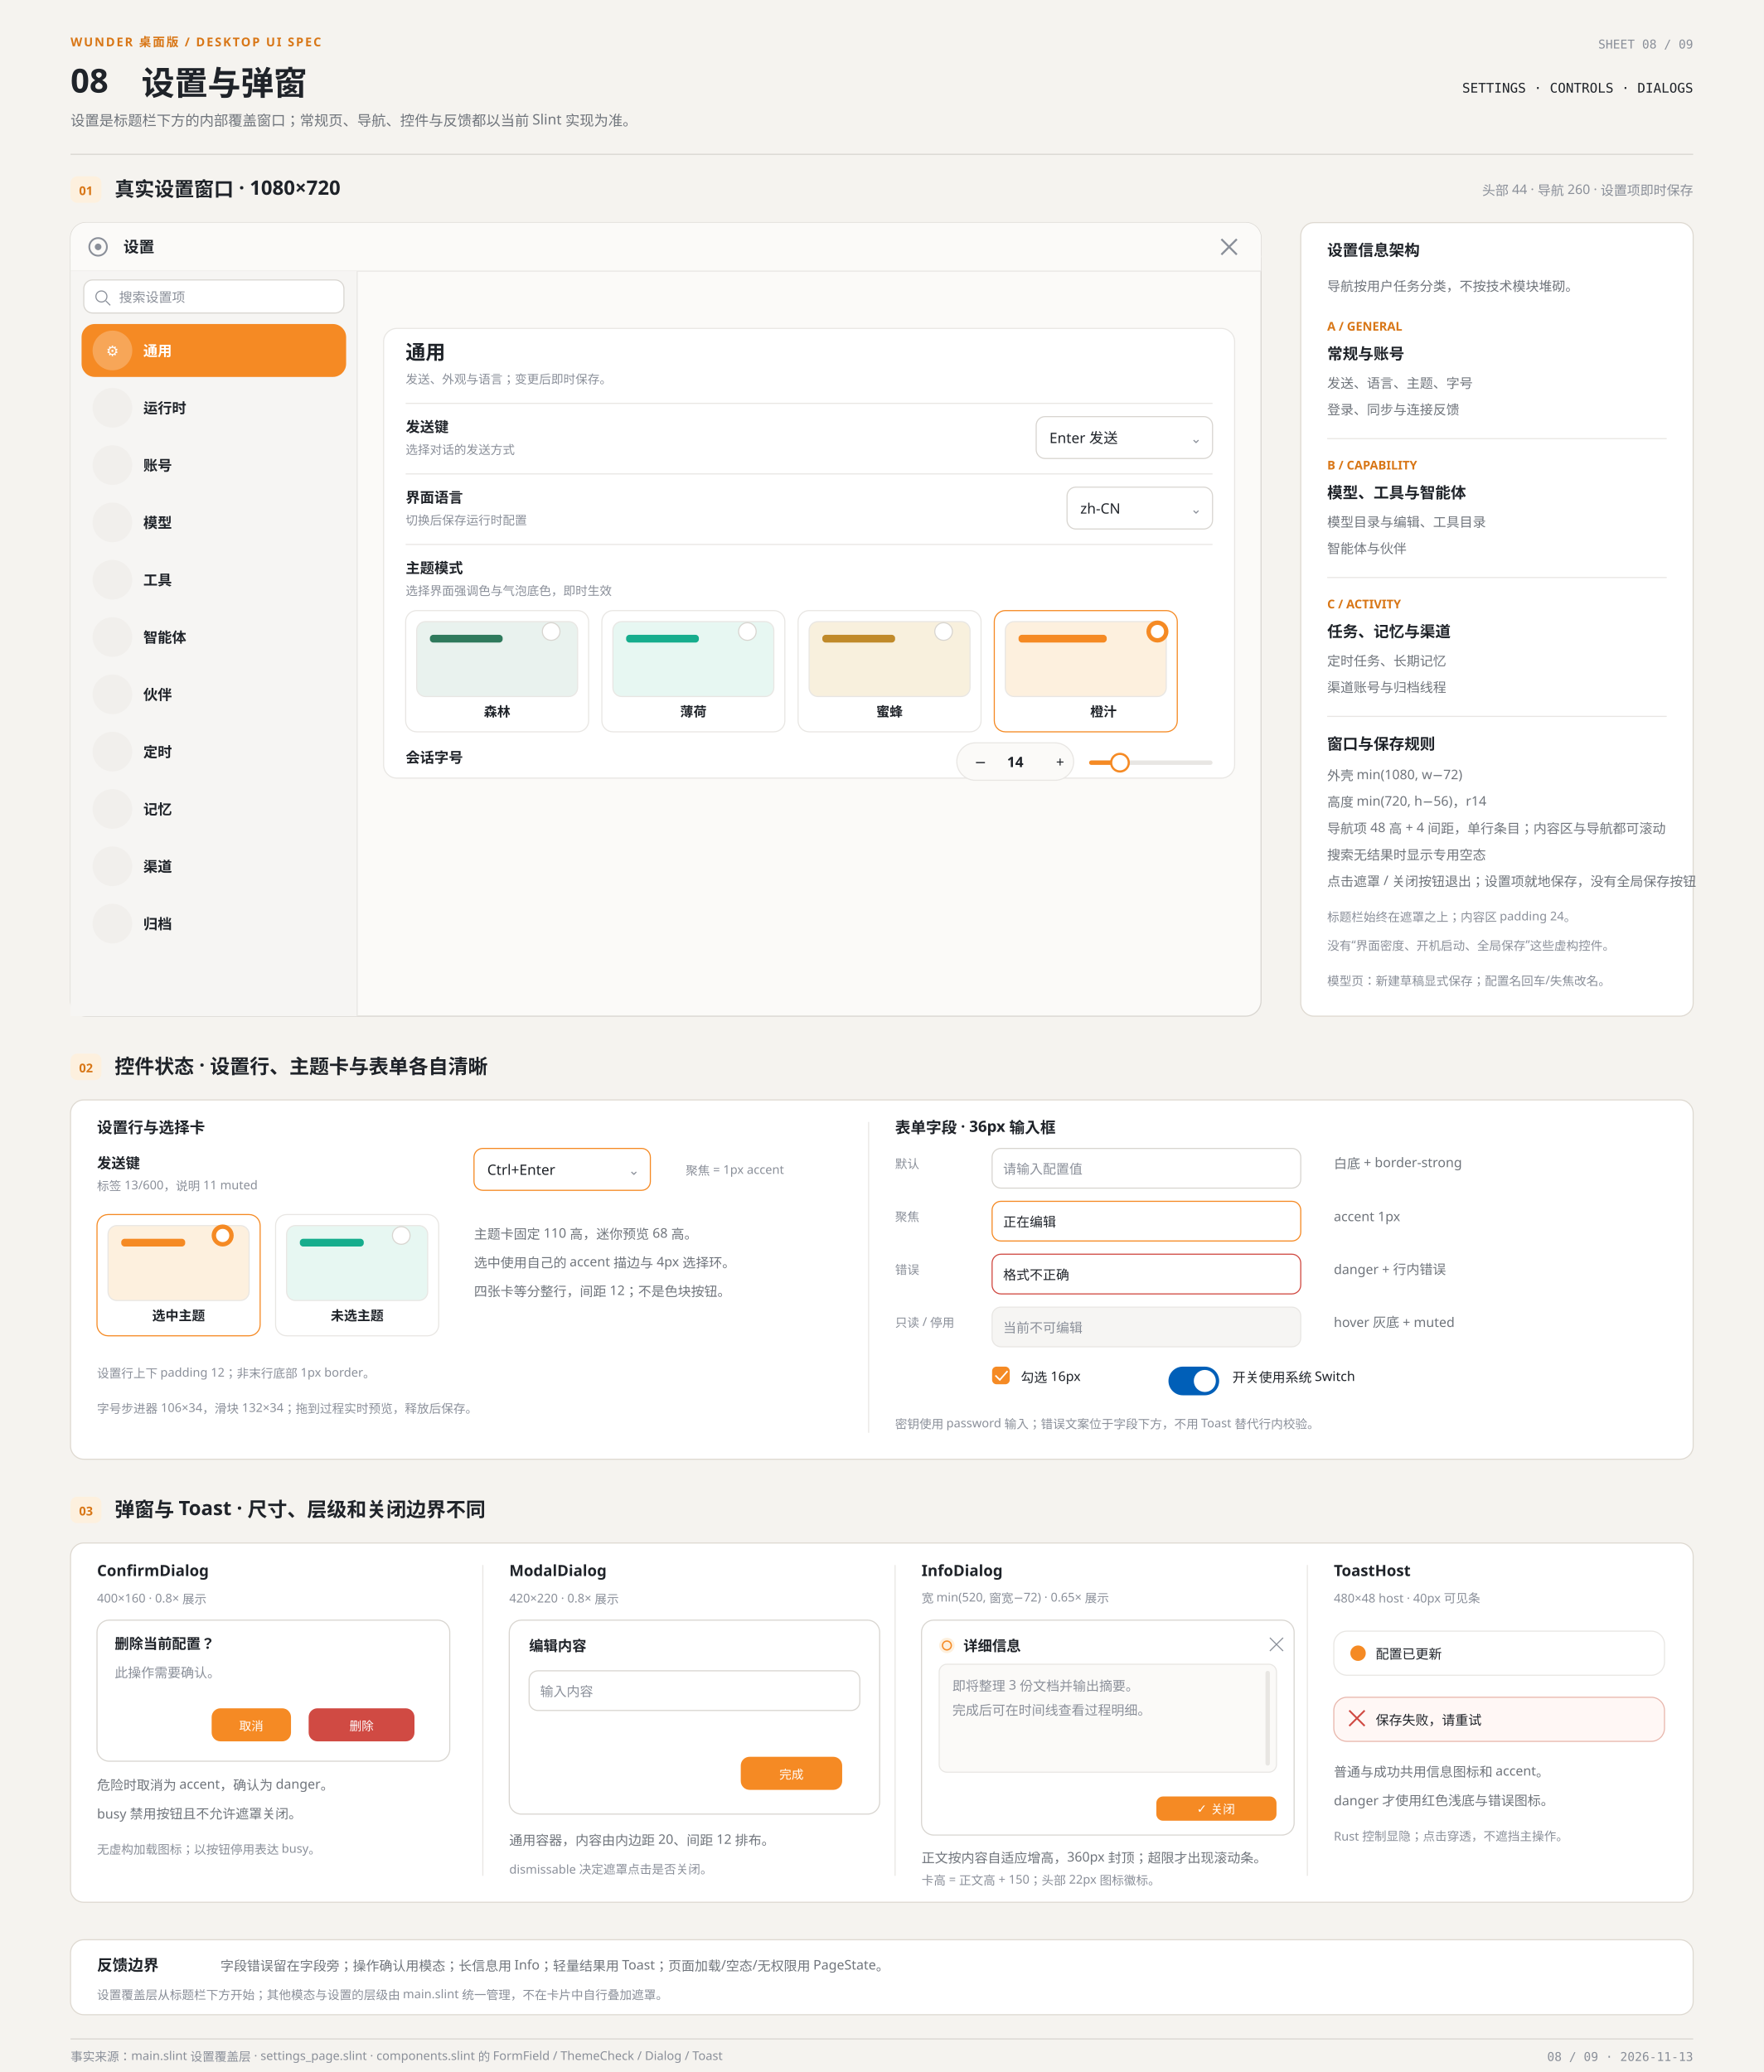
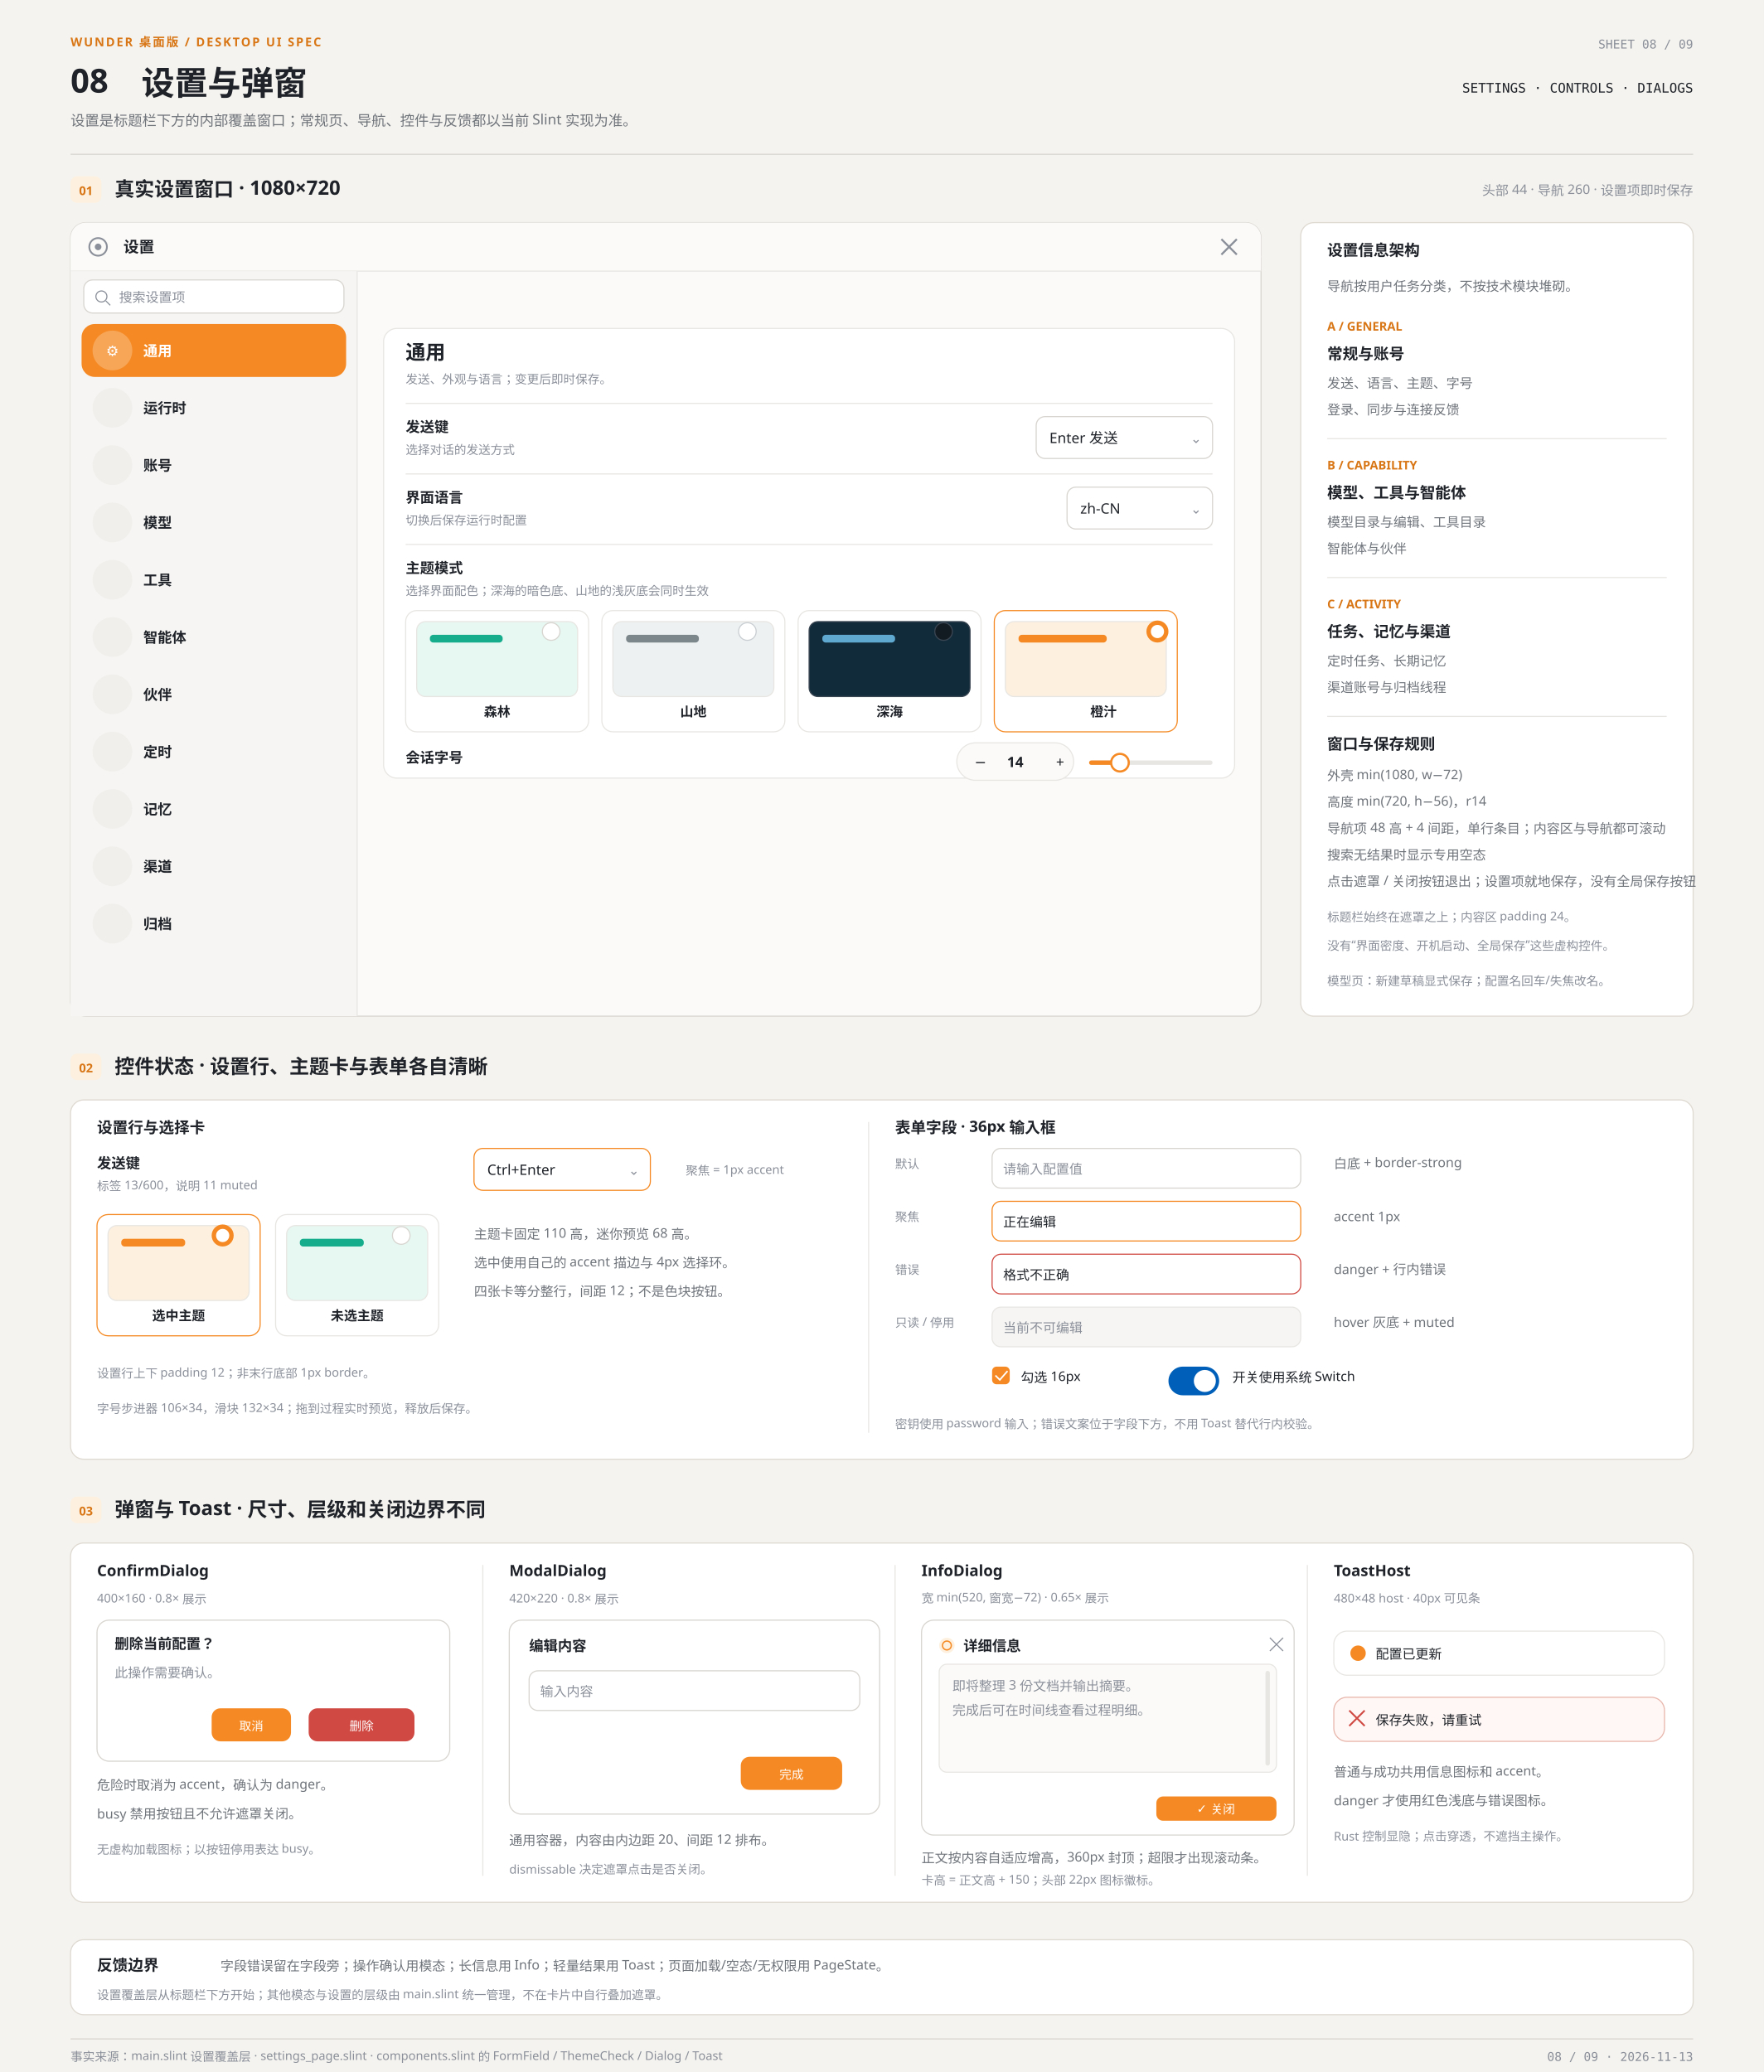
<svg xmlns="http://www.w3.org/2000/svg" width="1600" height="1880" viewBox="0 0 1600 1880" role="img" aria-label="wunder 桌面版 桌面端设置控件与弹窗规范">
  <style>svg{font-family:'Microsoft YaHei UI','Microsoft YaHei','PingFang SC','Noto Sans SC',sans-serif;fill:#1F2329}.mono{font-family:Consolas,monospace}.h1{font-size:30px;font-weight:700}.sub{font-size:13px;fill:#6F747B}.kicker{font-size:11px;font-weight:700;letter-spacing:1.4px;fill:#D87616}.sect{font-size:18px;font-weight:700}.sect-note{font-size:12px;fill:#8A8F99}.card{fill:#FFF;stroke:#DED9D1}.card-t{font-size:14px;font-weight:700}.note{font-size:12px;fill:#6F747B}.tiny{font-size:11px;fill:#8A8F99}.chip{font-size:11px;font-weight:700;fill:#D87616}.ui14{font-size:14px}.ui13{font-size:13px}.ui12{font-size:12px}.ui11{font-size:11px}.muted{fill:#8A8F99}.secondary{fill:#3D3D3D}</style>
  <rect width="1600" height="1880" fill="#F5F3EF" />
  <g id="header">
    <text x="64" y="42" class="kicker">WUNDER 桌面版 / DESKTOP UI SPEC</text>
    <text x="64" y="84" class="h1">08　设置与弹窗</text>
    <text x="64" y="114" class="sub">设置是标题栏下方的内部覆盖窗口；常规页、导航、控件与反馈都以当前 Slint 实现为准。</text>
    <text x="1536" y="44" text-anchor="end" class="mono tiny">SHEET 08 / 09</text>
    <text x="1536" y="84" text-anchor="end" class="mono ui12">SETTINGS · CONTROLS · DIALOGS</text>
    <line x1="64" y1="140" x2="1536" y2="140" stroke="#D8D5D0" />
  </g>
  <g id="settings-real">
    <rect x="64" y="160" width="28" height="24" rx="6" fill="#FDF0DE" />
    <text x="78" y="177" text-anchor="middle" class="chip">01</text>
    <text x="104" y="178" class="sect">真实设置窗口 · 1080×720</text>
    <text x="1536" y="177" text-anchor="end" class="sect-note">头部 44 · 导航 260 · 设置项即时保存</text>
    <rect x="64" y="202" width="1080" height="720" rx="14" fill="#FBFAF8" stroke="#D8D5D0" />
    <rect x="64" y="202" width="1080" height="44" rx="14" fill="#FBFAF8" />
    <rect x="64" y="232" width="1080" height="14" fill="#FBFAF8" />
    <circle cx="89" cy="224" r="8" fill="none" stroke="#8A8F99" stroke-width="1.6" />
    <circle cx="89" cy="224" r="3" fill="#8A8F99" />
    <text x="112" y="229" class="ui14" font-weight="600">设置</text>
    <path d="m1108 217 14 14m0-14-14 14" stroke="#8A8F99" stroke-width="1.8" />
    <line x1="64" y1="246" x2="1144" y2="246" stroke="#E8E6E3" />
    <rect x="64" y="246" width="260" height="676" fill="#F6F5F3" />
    <line x1="324" y1="246" x2="324" y2="922" stroke="#E8E6E3" />
    <rect x="76" y="254" width="236" height="30" rx="8" fill="#FFF" stroke="#D8D5D0" />
    <circle cx="92" cy="269" r="5" fill="none" stroke="#8A8F99" />
    <path d="m96 273 4 4" stroke="#8A8F99" />
    <text x="108" y="274" class="ui12 muted">搜索设置项</text>
    <rect x="74" y="294" width="240" height="48" rx="12" fill="#F58A24" />
    <circle cx="102" cy="318" r="18" fill="#FFF" opacity=".24" />
    <text x="102" y="323" text-anchor="middle" class="ui13" fill="#FFF">⚙</text>
    <text x="130" y="323" class="ui13" fill="#FFF" font-weight="600">通用</text>
    <g>
      <circle cx="102" cy="370" r="18" fill="#F1EFEC" />
      <text x="130" y="375" class="ui13" font-weight="600">运行时</text>
      <circle cx="102" cy="422" r="18" fill="#F1EFEC" />
      <text x="130" y="427" class="ui13" font-weight="600">账号</text>
      <circle cx="102" cy="474" r="18" fill="#F1EFEC" />
      <text x="130" y="479" class="ui13" font-weight="600">模型</text>
      <circle cx="102" cy="526" r="18" fill="#F1EFEC" />
      <text x="130" y="531" class="ui13" font-weight="600">工具</text>
      <circle cx="102" cy="578" r="18" fill="#F1EFEC" />
      <text x="130" y="583" class="ui13" font-weight="600">智能体</text>
      <circle cx="102" cy="630" r="18" fill="#F1EFEC" />
      <text x="130" y="635" class="ui13" font-weight="600">伙伴</text>
      <circle cx="102" cy="682" r="18" fill="#F1EFEC" />
      <text x="130" y="687" class="ui13" font-weight="600">定时</text>
      <circle cx="102" cy="734" r="18" fill="#F1EFEC" />
      <text x="130" y="739" class="ui13" font-weight="600">记忆</text>
      <circle cx="102" cy="786" r="18" fill="#F1EFEC" />
      <text x="130" y="791" class="ui13" font-weight="600">渠道</text>
      <circle cx="102" cy="838" r="18" fill="#F1EFEC" />
      <text x="130" y="843" class="ui13" font-weight="600">归档</text>
    </g>
    <rect x="348" y="298" width="772" height="408" rx="12" fill="#FFF" stroke="#E8E6E3" />
    <text x="368" y="326" font-size="18" font-weight="700">通用</text>
    <text x="368" y="348" class="ui11 muted">发送、外观与语言；变更后即时保存。</text>
    <line x1="368" y1="366" x2="1100" y2="366" stroke="#E8E6E3" />
    <text x="368" y="392" class="ui13" font-weight="600">发送键</text>
    <text x="368" y="412" class="ui11 muted">选择对话的发送方式</text>
    <rect x="940" y="378" width="160" height="38" rx="8" fill="#FFF" stroke="#D8D5D0" />
    <text x="952" y="402" class="ui13">Enter 发送</text>
    <text x="1080" y="402" class="ui12 muted">⌄</text>
    <line x1="368" y1="430" x2="1100" y2="430" stroke="#E8E6E3" />
    <text x="368" y="456" class="ui13" font-weight="600">界面语言</text>
    <text x="368" y="476" class="ui11 muted">切换后保存运行时配置</text>
    <rect x="968" y="442" width="132" height="38" rx="8" fill="#FFF" stroke="#D8D5D0" />
    <text x="980" y="466" class="ui13">zh-CN</text>
    <text x="1080" y="466" class="ui12 muted">⌄</text>
    <line x1="368" y1="494" x2="1100" y2="494" stroke="#E8E6E3" />
    <text x="368" y="520" class="ui13" font-weight="600">主题模式</text>
-     <text x="368" y="540" class="ui11 muted">选择界面强调色与气泡底色，即时生效</text>
+     <text x="368" y="540" class="ui11 muted">选择界面配色；深海的暗色底、山地的浅灰底会同时生效</text>
    <g>
      <rect x="368" y="554" width="166" height="110" rx="10" fill="#FFF" stroke="#E8E6E3" />
-       <rect x="378" y="564" width="146" height="68" rx="8" fill="#E9F2EE" stroke="#E8E6E3" />
-       <rect x="390" y="576" width="66" height="7" rx="3" fill="#2F7A5C" />
+       <rect x="378" y="564" width="146" height="68" rx="8" fill="#E7F7F2" stroke="#E8E6E3" />
+       <rect x="390" y="576" width="66" height="7" rx="3" fill="#16AD8D" />
      <circle cx="500" cy="573" r="8" fill="#FFF" stroke="#D8D5D0" />
      <text x="451" y="650" text-anchor="middle" class="ui12" font-weight="600">森林</text>
      <rect x="546" y="554" width="166" height="110" rx="10" fill="#FFF" stroke="#E8E6E3" />
-       <rect x="556" y="564" width="146" height="68" rx="8" fill="#E7F7F2" stroke="#E8E6E3" />
-       <rect x="568" y="576" width="66" height="7" rx="3" fill="#16AD8D" />
-       <circle cx="678" cy="573" r="8" fill="#FFF" stroke="#D8D5D0" />
-       <text x="629" y="650" text-anchor="middle" class="ui12" font-weight="600">薄荷</text>
+       <rect x="556" y="564" width="146" height="68" rx="8" fill="#EEF1F2" stroke="#E8E6E3" />
+       <rect x="568" y="576" width="66" height="7" rx="3" fill="#7C878C" />
+       <circle cx="678" cy="573" r="8" fill="#FFF" stroke="#C9CED2" />
+       <text x="629" y="650" text-anchor="middle" class="ui12" font-weight="600">山地</text>
      <rect x="724" y="554" width="166" height="110" rx="10" fill="#FFF" stroke="#E8E6E3" />
-       <rect x="734" y="564" width="146" height="68" rx="8" fill="#F8F0DD" stroke="#E8E6E3" />
-       <rect x="746" y="576" width="66" height="7" rx="3" fill="#C08A2A" />
-       <circle cx="856" cy="573" r="8" fill="#FFF" stroke="#D8D5D0" />
-       <text x="807" y="650" text-anchor="middle" class="ui12" font-weight="600">蜜蜂</text>
+       <rect x="734" y="564" width="146" height="68" rx="8" fill="#122B3B" stroke="#3A4652" />
+       <rect x="746" y="576" width="66" height="7" rx="3" fill="#5FA8CF" />
+       <circle cx="856" cy="573" r="8" fill="#121A22" stroke="#3A4652" />
+       <text x="807" y="650" text-anchor="middle" class="ui12" font-weight="600">深海</text>
      <rect x="902" y="554" width="166" height="110" rx="10" fill="#FFF" stroke="#F58A24" />
      <rect x="912" y="564" width="146" height="68" rx="8" fill="#FDF0DE" stroke="#E8E6E3" />
      <rect x="924" y="576" width="80" height="7" rx="3" fill="#F58A24" />
      <circle cx="1050" cy="573" r="8" fill="#FFF" stroke="#F58A24" stroke-width="4" />
      <text x="1001" y="650" text-anchor="middle" class="ui12" font-weight="600">橙汁</text>
    </g>
    <text x="368" y="692" class="ui13" font-weight="600">会话字号</text>
    <rect x="868" y="674" width="106" height="34" rx="17" fill="#FBFAF8" stroke="#E8E6E3" />
    <text x="884" y="696" class="ui13">−</text>
    <text x="921" y="696" text-anchor="middle" class="ui13" font-weight="600">14</text>
    <text x="958" y="696" class="ui13">+</text>
    <rect x="988" y="690" width="112" height="4" rx="2" fill="#E8E6E3" />
    <rect x="988" y="690" width="28" height="4" rx="2" fill="#F58A24" />
    <circle cx="1016" cy="692" r="8" fill="#FFF" stroke="#F58A24" stroke-width="2" />
    <rect x="1180" y="202" width="356" height="720" rx="12" class="card" />
    <text x="1204" y="232" class="card-t">设置信息架构</text>
    <text x="1204" y="264" class="note">导航按用户任务分类，不按技术模块堆砌。</text>
    <text x="1204" y="300" class="chip">A / GENERAL</text>
    <text x="1204" y="326" class="card-t">常规与账号</text>
    <text x="1204" y="352" class="note">发送、语言、主题、字号</text>
    <text x="1204" y="376" class="note">登录、同步与连接反馈</text>
    <line x1="1204" y1="398" x2="1512" y2="398" stroke="#E8E6E3" />
    <text x="1204" y="426" class="chip">B / CAPABILITY</text>
    <text x="1204" y="452" class="card-t">模型、工具与智能体</text>
    <text x="1204" y="478" class="note">模型目录与编辑、工具目录</text>
    <text x="1204" y="502" class="note">智能体与伙伴</text>
    <line x1="1204" y1="524" x2="1512" y2="524" stroke="#E8E6E3" />
    <text x="1204" y="552" class="chip">C / ACTIVITY</text>
    <text x="1204" y="578" class="card-t">任务、记忆与渠道</text>
    <text x="1204" y="604" class="note">定时任务、长期记忆</text>
    <text x="1204" y="628" class="note">渠道账号与归档线程</text>
    <line x1="1204" y1="650" x2="1512" y2="650" stroke="#E8E6E3" />
    <text x="1204" y="680" class="card-t">窗口与保存规则</text>
    <text x="1204" y="708" class="note">外壳 min(1080, w−72)</text>
    <text x="1204" y="732" class="note">高度 min(720, h−56)，r14</text>
    <text x="1204" y="756" class="note">导航项 48 高 + 4 间距，单行条目；内容区与导航都可滚动</text>
    <text x="1204" y="780" class="note">搜索无结果时显示专用空态</text>
    <text x="1204" y="804" class="note">点击遮罩 / 关闭按钮退出；设置项就地保存，没有全局保存按钮</text>
    <text x="1204" y="836" class="tiny">标题栏始终在遮罩之上；内容区 padding 24。</text>
    <text x="1204" y="862" class="tiny">没有“界面密度、开机启动、全局保存”这些虚构控件。</text>
    <text x="1204" y="894" class="tiny">模型页：新建草稿显式保存；配置名回车/失焦改名。</text>
  </g>
  <g id="control-states">
    <rect x="64" y="956" width="28" height="24" rx="6" fill="#FDF0DE" />
    <text x="78" y="973" text-anchor="middle" class="chip">02</text>
    <text x="104" y="974" class="sect">控件状态 · 设置行、主题卡与表单各自清晰</text>
    <rect x="64" y="998" width="1472" height="326" rx="12" class="card" />
    <text x="88" y="1028" class="card-t">设置行与选择卡</text>
    <text x="88" y="1060" class="ui13" font-weight="600">发送键</text>
    <text x="88" y="1080" class="ui11 muted">标签 13/600，说明 11 muted</text>
    <rect x="430" y="1042" width="160" height="38" rx="8" fill="#FFF" stroke="#F58A24" />
    <text x="442" y="1066" class="ui13">Ctrl+Enter</text>
    <text x="570" y="1066" class="ui12 muted">⌄</text>
    <text x="622" y="1066" class="tiny">聚焦 = 1px accent</text>
    <rect x="88" y="1102" width="148" height="110" rx="10" fill="#FFF" stroke="#F58A24" />
    <rect x="98" y="1112" width="128" height="68" rx="8" fill="#FDF0DE" stroke="#E8E6E3" />
    <rect x="110" y="1124" width="58" height="7" rx="3" fill="#F58A24" />
    <circle cx="202" cy="1121" r="8" fill="#FFF" stroke="#F58A24" stroke-width="4" />
    <text x="162" y="1198" text-anchor="middle" class="ui12" font-weight="600">选中主题</text>
    <rect x="250" y="1102" width="148" height="110" rx="10" fill="#FFF" stroke="#E8E6E3" />
    <rect x="260" y="1112" width="128" height="68" rx="8" fill="#E7F7F2" stroke="#E8E6E3" />
    <rect x="272" y="1124" width="58" height="7" rx="3" fill="#16AD8D" />
    <circle cx="364" cy="1121" r="8" fill="#FFF" stroke="#D8D5D0" />
    <text x="324" y="1198" text-anchor="middle" class="ui12" font-weight="600">未选主题</text>
    <text x="430" y="1124" class="note">主题卡固定 110 高，迷你预览 68 高。</text>
    <text x="430" y="1150" class="note">选中使用自己的 accent 描边与 4px 选择环。</text>
    <text x="430" y="1176" class="note">四张卡等分整行，间距 12；不是色块按钮。</text>
    <text x="88" y="1250" class="tiny">设置行上下 padding 12；非末行底部 1px border。</text>
    <text x="88" y="1282" class="tiny">字号步进器 106×34，滑块 132×34；拖到过程实时预览，释放后保存。</text>
    <line x1="788" y1="1018" x2="788" y2="1300" stroke="#E8E6E3" />
    <text x="812" y="1028" class="card-t">表单字段 · 36px 输入框</text>
    <text x="812" y="1060" class="tiny">默认</text>
    <rect x="900" y="1042" width="280" height="36" rx="8" fill="#FFF" stroke="#D8D5D0" />
    <text x="910" y="1065" class="ui12 muted">请输入配置值</text>
    <text x="1210" y="1060" class="note">白底 + border-strong</text>
    <text x="812" y="1108" class="tiny">聚焦</text>
    <rect x="900" y="1090" width="280" height="36" rx="8" fill="#FFF" stroke="#F58A24" />
    <text x="910" y="1113" class="ui12">正在编辑</text>
    <text x="1210" y="1108" class="note">accent 1px</text>
    <text x="812" y="1156" class="tiny">错误</text>
    <rect x="900" y="1138" width="280" height="36" rx="8" fill="#FFF" stroke="#D04A43" />
    <text x="910" y="1161" class="ui12">格式不正确</text>
    <text x="1210" y="1156" class="note" fill="#D04A43">danger + 行内错误</text>
    <text x="812" y="1204" class="tiny">只读 / 停用</text>
    <rect x="900" y="1186" width="280" height="36" rx="8" fill="#F6F5F3" stroke="#E8E6E3" />
    <text x="910" y="1209" class="ui12 muted">当前不可编辑</text>
    <text x="1210" y="1204" class="note">hover 灰底 + muted</text>
    <rect x="900" y="1240" width="16" height="16" rx="4" fill="#F58A24" />
    <path d="m903 1248 4 4 7-8" fill="none" stroke="#FFF" stroke-width="1.4" />
    <text x="926" y="1254" class="ui12">勾选 16px</text>
    <rect x="1060" y="1240" width="46" height="26" rx="13" fill="#005FB8" />
    <circle cx="1093" cy="1253" r="10" fill="#FFF" />
    <text x="1118" y="1254" class="ui12">开关使用系统 Switch</text>
    <text x="812" y="1296" class="tiny">密钥使用 password 输入；错误文案位于字段下方，不用 Toast 替代行内校验。</text>
  </g>
  <g id="dialogs">
    <rect x="64" y="1358" width="28" height="24" rx="6" fill="#FDF0DE" />
    <text x="78" y="1375" text-anchor="middle" class="chip">03</text>
    <text x="104" y="1376" class="sect">弹窗与 Toast · 尺寸、层级和关闭边界不同</text>
    <rect x="64" y="1400" width="1472" height="326" rx="12" class="card" />
    <text x="88" y="1430" class="card-t">ConfirmDialog</text>
    <text x="88" y="1454" class="tiny">400×160 · 0.8× 展示</text>
    <rect x="88" y="1470" width="320" height="128" rx="11" fill="#FFF" stroke="#D8D5D0" />
    <text x="104" y="1496" class="ui13" font-weight="700">删除当前配置？</text>
    <text x="104" y="1522" class="ui12 muted">此操作需要确认。</text>
    <rect x="192" y="1550" width="72" height="30" rx="8" fill="#F58A24" />
    <text x="228" y="1570" text-anchor="middle" class="ui11" fill="#FFF">取消</text>
    <rect x="280" y="1550" width="96" height="30" rx="8" fill="#D04A43" />
    <text x="328" y="1570" text-anchor="middle" class="ui11" fill="#FFF">删除</text>
    <text x="88" y="1624" class="note">危险时取消为 accent，确认为 danger。</text>
    <text x="88" y="1650" class="note">busy 禁用按钮且不允许遮罩关闭。</text>
    <text x="88" y="1682" class="tiny">无虚构加载图标；以按钮停用表达 busy。</text>
    <line x1="438" y1="1420" x2="438" y2="1702" stroke="#E8E6E3" />
    <text x="462" y="1430" class="card-t">ModalDialog</text>
    <text x="462" y="1454" class="tiny">420×220 · 0.8× 展示</text>
    <rect x="462" y="1470" width="336" height="176" rx="11" fill="#FFF" stroke="#D8D5D0" />
    <text x="480" y="1498" class="ui13" font-weight="600">编辑内容</text>
    <rect x="480" y="1516" width="300" height="36" rx="8" fill="#FFF" stroke="#D8D5D0" />
    <text x="490" y="1539" class="ui12 muted">输入内容</text>
    <rect x="672" y="1594" width="92" height="30" rx="8" fill="#F58A24" />
    <text x="718" y="1614" text-anchor="middle" class="ui11" fill="#FFF">完成</text>
    <text x="462" y="1674" class="note">通用容器，内容由内边距 20、间距 12 排布。</text>
    <text x="462" y="1700" class="tiny">dismissable 决定遮罩点击是否关闭。</text>
    <line x1="812" y1="1420" x2="812" y2="1702" stroke="#E8E6E3" />
    <text x="836" y="1430" class="card-t">InfoDialog</text>
    <text x="836" y="1454" class="tiny">宽 min(520, 窗宽−72) · 0.65× 展示</text>
    <rect x="836" y="1470" width="338" height="195" rx="11" fill="#FFF" stroke="#D8D5D0" />
    <rect x="852" y="1486" width="14" height="14" rx="7" fill="#FDF0DE" />
    <circle cx="859" cy="1493" r="4" fill="none" stroke="#F58A24" stroke-width="1.2" />
    <text x="874" y="1498" class="ui13" font-weight="600">详细信息</text>
    <path d="m1152 1486 12 12m0-12-12 12" stroke="#8A8F99" />
    <rect x="852" y="1510" width="306" height="98" rx="7" fill="#FBFAF8" stroke="#E8E6E3" />
    <text x="864" y="1534" class="ui12 muted">即将整理 3 份文档并输出摘要。</text>
    <text x="864" y="1556" class="ui12 muted">完成后可在时间线查看过程明细。</text>
    <rect x="1148" y="1516" width="4" height="86" rx="2" fill="#E8E6E3" />
    <rect x="1049" y="1630" width="109" height="22" rx="6" fill="#F58A24" />
    <text x="1103" y="1645" text-anchor="middle" class="ui11" fill="#FFF">✓ 关闭</text>
    <text x="836" y="1690" class="note">正文按内容自适应增高，360px 封顶；超限才出现滚动条。</text>
    <text x="836" y="1710" class="tiny">卡高 = 正文高 + 150；头部 22px 图标徽标。</text>
    <line x1="1186" y1="1420" x2="1186" y2="1702" stroke="#E8E6E3" />
    <text x="1210" y="1430" class="card-t">ToastHost</text>
    <text x="1210" y="1454" class="tiny">480×48 host · 40px 可见条</text>
    <rect x="1210" y="1480" width="300" height="40" rx="12" fill="#FFF" stroke="#E8E6E3" />
    <circle cx="1232" cy="1500" r="7" fill="#F58A24" />
    <text x="1248" y="1505" class="ui12">配置已更新</text>
    <rect x="1210" y="1540" width="300" height="40" rx="12" fill="#FFF7F5" stroke="#E8B7AD" />
    <path d="m1224 1552 14 14m0-14-14 14" stroke="#D04A43" stroke-width="1.6" />
    <text x="1248" y="1565" class="ui12">保存失败，请重试</text>
    <text x="1210" y="1612" class="note">普通与成功共用信息图标和 accent。</text>
    <text x="1210" y="1638" class="note">danger 才使用红色浅底与错误图标。</text>
    <text x="1210" y="1670" class="tiny">Rust 控制显隐；点击穿透，不遮挡主操作。</text>
  </g>
  <g id="feedback-boundary">
    <rect x="64" y="1760" width="1472" height="68" rx="12" class="card" />
    <text x="88" y="1788" class="card-t">反馈边界</text>
    <text x="200" y="1788" class="note">字段错误留在字段旁；操作确认用模态；长信息用 Info；轻量结果用 Toast；页面加载/空态/无权限用 PageState。</text>
    <text x="88" y="1814" class="tiny">设置覆盖层从标题栏下方开始；其他模态与设置的层级由 main.slint 统一管理，不在卡片中自行叠加遮罩。</text>
  </g>
  <g id="footer">
    <line x1="64" y1="1850" x2="1536" y2="1850" stroke="#D8D5D0" />
    <text x="64" y="1870" class="tiny">事实来源：main.slint 设置覆盖层 · settings_page.slint · components.slint 的 FormField / ThemeCheck / Dialog / Toast</text>
    <text x="1536" y="1870" text-anchor="end" class="mono tiny">08 / 09 · 2026-11-13</text>
  </g>
</svg>
